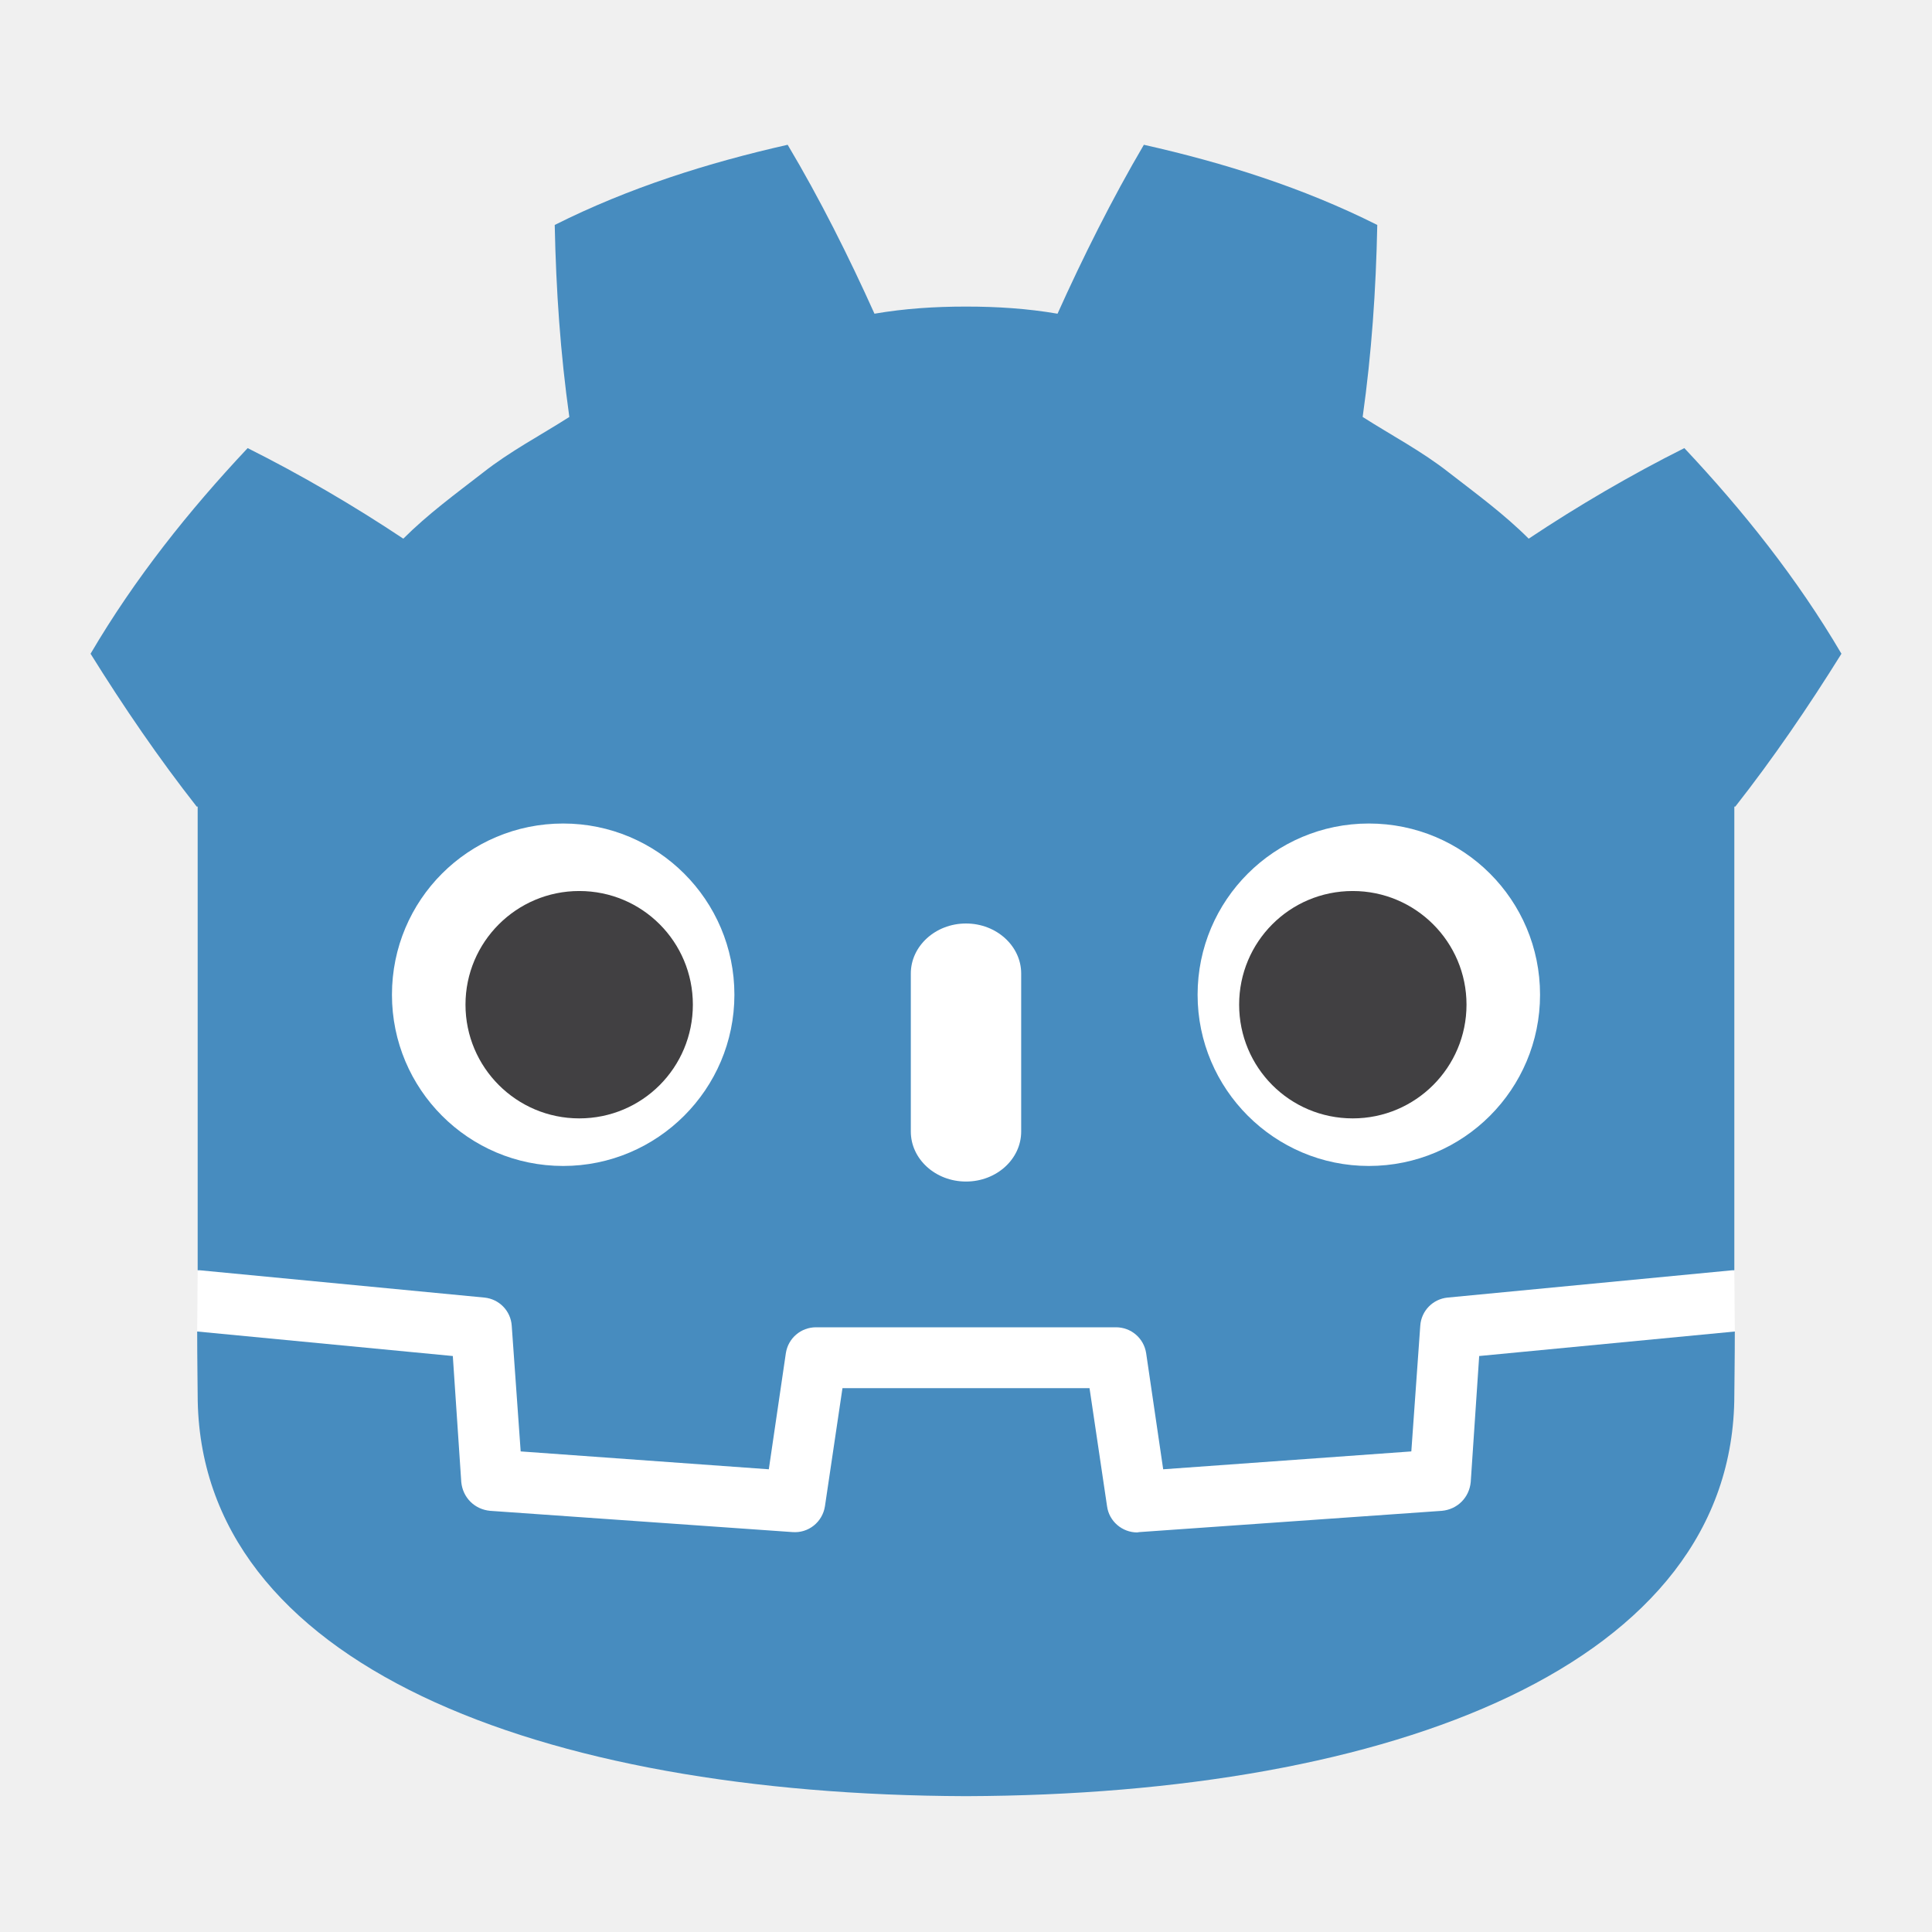
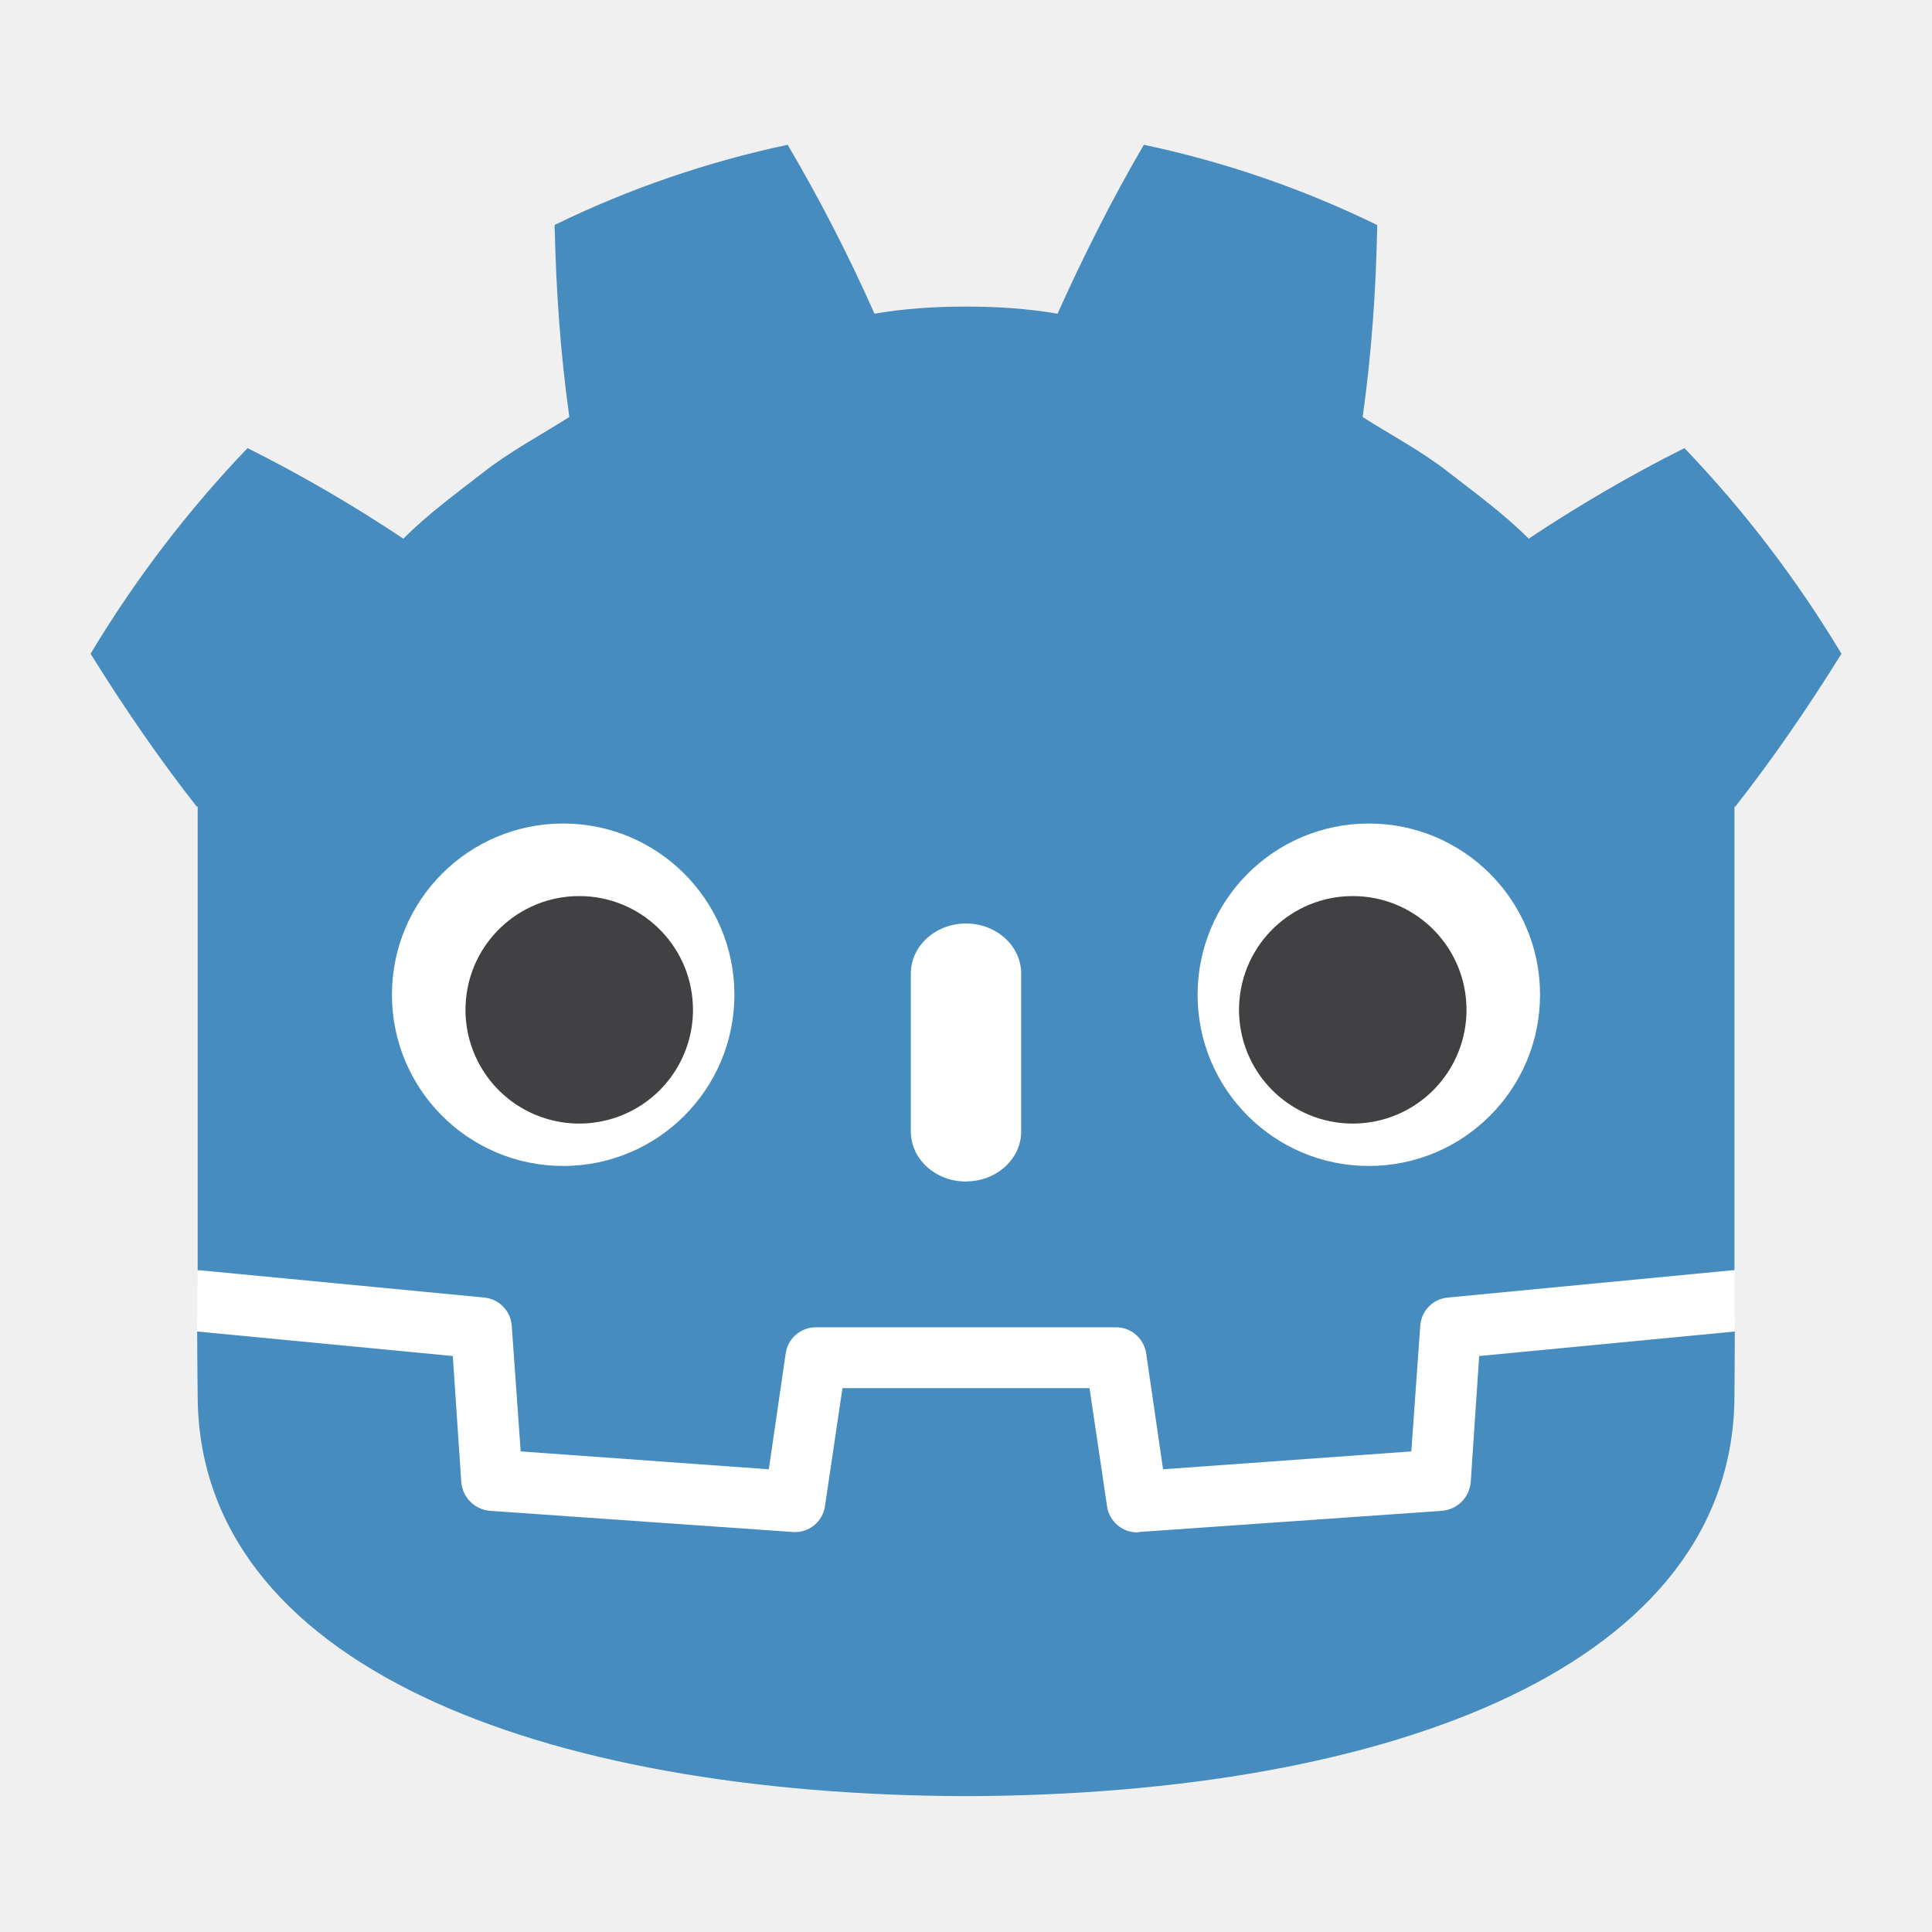
- <svg xmlns="http://www.w3.org/2000/svg" width="16" height="16" viewBox="0 0 16 16" version="1.1">
-   <g id="surface1">
-     <path style=" stroke:none;fill-rule:nonzero;fill:rgb(100%,100%,100%);fill-opacity:1;" d="M 14.363 10.52 C 14.363 10.52 14.344 10.387 14.328 10.391 L 11.977 10.617 C 11.789 10.633 11.645 10.785 11.629 10.973 L 11.566 11.898 L 9.746 12.027 L 9.621 11.188 C 9.594 11 9.43 10.859 9.242 10.859 L 6.758 10.859 C 6.57 10.859 6.406 11 6.379 11.188 L 6.254 12.027 L 4.434 11.898 L 4.371 10.973 C 4.355 10.785 4.211 10.633 4.023 10.617 L 1.668 10.391 C 1.656 10.387 1.648 10.52 1.637 10.52 L 1.633 11.027 L 3.625 11.348 L 3.691 12.285 C 3.707 12.473 3.859 12.625 4.047 12.641 L 6.555 12.82 C 6.562 12.82 6.574 12.82 6.582 12.82 C 6.77 12.82 6.934 12.68 6.961 12.492 L 7.09 11.629 L 8.91 11.629 L 9.039 12.492 C 9.066 12.68 9.23 12.82 9.418 12.82 C 9.426 12.82 9.438 12.82 9.445 12.82 L 11.953 12.641 C 12.141 12.625 12.293 12.473 12.309 12.285 L 12.375 11.348 L 14.367 11.027 Z M 14.363 10.52 " />
-     <path style=" stroke:none;fill-rule:nonzero;fill:rgb(27.843%,54.902%,74.902%);fill-opacity:1;" d="M 1.637 6.68 L 1.637 10.52 C 1.645 10.52 1.648 10.52 1.656 10.52 L 4.012 10.746 C 4.133 10.758 4.23 10.855 4.238 10.98 L 4.312 12.02 L 6.367 12.168 L 6.508 11.207 C 6.527 11.082 6.633 10.992 6.758 10.992 L 9.242 10.992 C 9.367 10.992 9.473 11.082 9.492 11.207 L 9.633 12.168 L 11.688 12.02 L 11.762 10.98 C 11.77 10.855 11.867 10.758 11.988 10.746 L 14.344 10.52 C 14.348 10.52 14.355 10.52 14.363 10.52 L 14.363 6.68 L 14.371 6.68 C 14.684 6.281 14.973 5.859 15.25 5.414 C 14.883 4.789 14.434 4.227 13.949 3.711 C 13.504 3.934 13.07 4.188 12.66 4.461 C 12.457 4.258 12.227 4.09 12 3.914 C 11.777 3.738 11.523 3.605 11.285 3.453 C 11.359 2.926 11.395 2.406 11.406 1.863 C 10.793 1.555 10.137 1.348 9.473 1.199 C 9.211 1.645 8.969 2.129 8.758 2.598 C 8.508 2.555 8.258 2.539 8.004 2.539 C 8.004 2.539 8 2.539 8 2.539 C 8 2.539 7.996 2.539 7.996 2.539 C 7.742 2.539 7.492 2.555 7.242 2.598 C 7.031 2.129 6.789 1.645 6.523 1.199 C 5.863 1.348 5.207 1.555 4.594 1.863 C 4.605 2.406 4.641 2.926 4.715 3.453 C 4.477 3.605 4.223 3.738 4 3.914 C 3.773 4.09 3.543 4.258 3.34 4.461 C 2.93 4.188 2.496 3.934 2.051 3.711 C 1.566 4.227 1.117 4.789 0.75 5.414 C 1.027 5.859 1.316 6.281 1.629 6.68 Z M 1.637 6.68 " />
-     <path style=" stroke:none;fill-rule:nonzero;fill:rgb(27.843%,54.902%,74.902%);fill-opacity:1;" d="M 12.25 11.23 L 12.18 12.273 C 12.168 12.402 12.07 12.5 11.941 12.512 L 9.438 12.688 C 9.43 12.688 9.422 12.691 9.418 12.691 C 9.293 12.691 9.184 12.598 9.168 12.473 L 9.023 11.496 L 6.977 11.496 L 6.832 12.473 C 6.812 12.605 6.695 12.699 6.562 12.688 L 4.059 12.512 C 3.93 12.5 3.832 12.402 3.82 12.273 L 3.75 11.23 L 1.633 11.027 C 1.633 11.254 1.637 11.504 1.637 11.551 C 1.637 13.789 4.473 14.863 7.996 14.875 L 8.004 14.875 C 11.527 14.863 14.363 13.789 14.363 11.551 C 14.363 11.5 14.367 11.254 14.367 11.027 Z M 12.25 11.23 " />
-     <path style=" stroke:none;fill-rule:nonzero;fill:rgb(100%,100%,100%);fill-opacity:1;" d="M 6.082 8.238 C 6.082 9.02 5.445 9.656 4.664 9.656 C 3.879 9.656 3.246 9.02 3.246 8.238 C 3.246 7.453 3.879 6.82 4.664 6.82 C 5.445 6.82 6.082 7.453 6.082 8.238 " />
-     <path style=" stroke:none;fill-rule:nonzero;fill:rgb(25.49%,25.098%,25.882%);fill-opacity:1;" d="M 5.738 8.32 C 5.738 8.84 5.32 9.262 4.797 9.262 C 4.277 9.262 3.855 8.84 3.855 8.32 C 3.855 7.801 4.277 7.379 4.797 7.379 C 5.32 7.379 5.738 7.801 5.738 8.32 " />
-     <path style=" stroke:none;fill-rule:nonzero;fill:rgb(100%,100%,100%);fill-opacity:1;" d="M 8 9.785 C 7.746 9.785 7.543 9.598 7.543 9.371 L 7.543 8.062 C 7.543 7.836 7.746 7.648 8 7.648 C 8.254 7.648 8.457 7.836 8.457 8.062 L 8.457 9.371 C 8.457 9.598 8.254 9.785 8 9.785 " />
-     <path style=" stroke:none;fill-rule:nonzero;fill:rgb(100%,100%,100%);fill-opacity:1;" d="M 9.918 8.238 C 9.918 9.02 10.555 9.656 11.336 9.656 C 12.121 9.656 12.754 9.02 12.754 8.238 C 12.754 7.453 12.121 6.82 11.336 6.82 C 10.555 6.82 9.918 7.453 9.918 8.238 " />
-     <path style=" stroke:none;fill-rule:nonzero;fill:rgb(25.49%,25.098%,25.882%);fill-opacity:1;" d="M 10.262 8.32 C 10.262 8.84 10.68 9.262 11.203 9.262 C 11.723 9.262 12.145 8.84 12.145 8.32 C 12.145 7.801 11.723 7.379 11.203 7.379 C 10.68 7.379 10.262 7.801 10.262 8.32 " />
-   </g>
+ <svg xmlns="http://www.w3.org/2000/svg" width="16" height="16" viewBox="0 0 16 16">
+   <path fill="#fff" d="M14.363 10.52s-.02-.133-.035-.13l-2.351.227a.385.385 0 0 0-.348.356l-.063.925-1.82.13-.125-.84a.386.386 0 0 0-.379-.329H6.758a.386.386 0 0 0-.38.329l-.124.84-1.82-.13-.063-.925a.385.385 0 0 0-.348-.356l-2.355-.226c-.012-.004-.02.129-.031.129l-.004.507 1.992.32.066.938c.016.188.168.34.356.356l2.508.18h.027a.386.386 0 0 0 .379-.329l.129-.863h1.82l.13.863a.386.386 0 0 0 .378.328h.027l2.508-.18a.392.392 0 0 0 .356-.355l.066-.937 1.992-.32Zm0 0" />
+   <path fill="#478cbf" d="M1.637 6.68v3.84h.02l2.355.226c.12.012.218.11.226.234l.074 1.04 2.055.148.14-.961a.252.252 0 0 1 .25-.215h2.485c.125 0 .23.09.25.215l.14.961 2.056-.148.074-1.04a.251.251 0 0 1 .226-.234l2.356-.226h.02V6.68h.007c.313-.399.602-.82.879-1.266a9.626 9.626 0 0 0-1.3-1.703c-.446.223-.88.477-1.29.75-.203-.203-.433-.371-.66-.547-.223-.176-.477-.309-.715-.46.074-.528.11-1.048.121-1.59a8.326 8.326 0 0 0-1.933-.665c-.262.446-.504.93-.715 1.399-.25-.043-.5-.059-.754-.059h-.008c-.254 0-.504.016-.754.059a13.58 13.58 0 0 0-.719-1.399 8.36 8.36 0 0 0-1.93.664c.012.543.048 1.063.122 1.59-.238.152-.492.285-.715.461-.227.176-.457.344-.66.547-.41-.274-.844-.527-1.29-.75a9.626 9.626 0 0 0-1.3 1.703c.277.445.566.867.879 1.266Zm0 0" />
+   <path fill="#478cbf" d="m12.25 11.23-.07 1.043a.26.26 0 0 1-.239.239l-2.504.175c-.007 0-.015.004-.019.004a.253.253 0 0 1-.25-.218l-.145-.977H6.977l-.145.977a.25.25 0 0 1-.27.214l-2.503-.175a.26.26 0 0 1-.239-.239l-.07-1.043-2.117-.203c0 .227.004.477.004.524 0 2.238 2.836 3.312 6.36 3.324h.007c3.523-.012 6.36-1.086 6.36-3.324 0-.051.003-.297.003-.524Zm0 0" />
+   <path fill="#fff" d="M6.082 8.238a1.418 1.418 0 1 1-2.836 0 1.418 1.418 0 0 1 2.836 0" />
+   <path fill="#414042" d="M5.738 8.32a.942.942 0 1 1-1.882-.001.942.942 0 0 1 1.882.001" />
+   <path fill="#fff" d="M8 9.785c-.254 0-.457-.187-.457-.414V8.062c0-.226.203-.414.457-.414s.457.188.457.415V9.37c0 .227-.203.414-.457.414m1.918-1.546a1.418 1.418 0 1 0 2.836 0 1.418 1.418 0 0 0-2.836 0" />
+   <path fill="#414042" d="M10.262 8.32a.942.942 0 1 0 1.882-.001.942.942 0 0 0-1.882.001" />
</svg>
